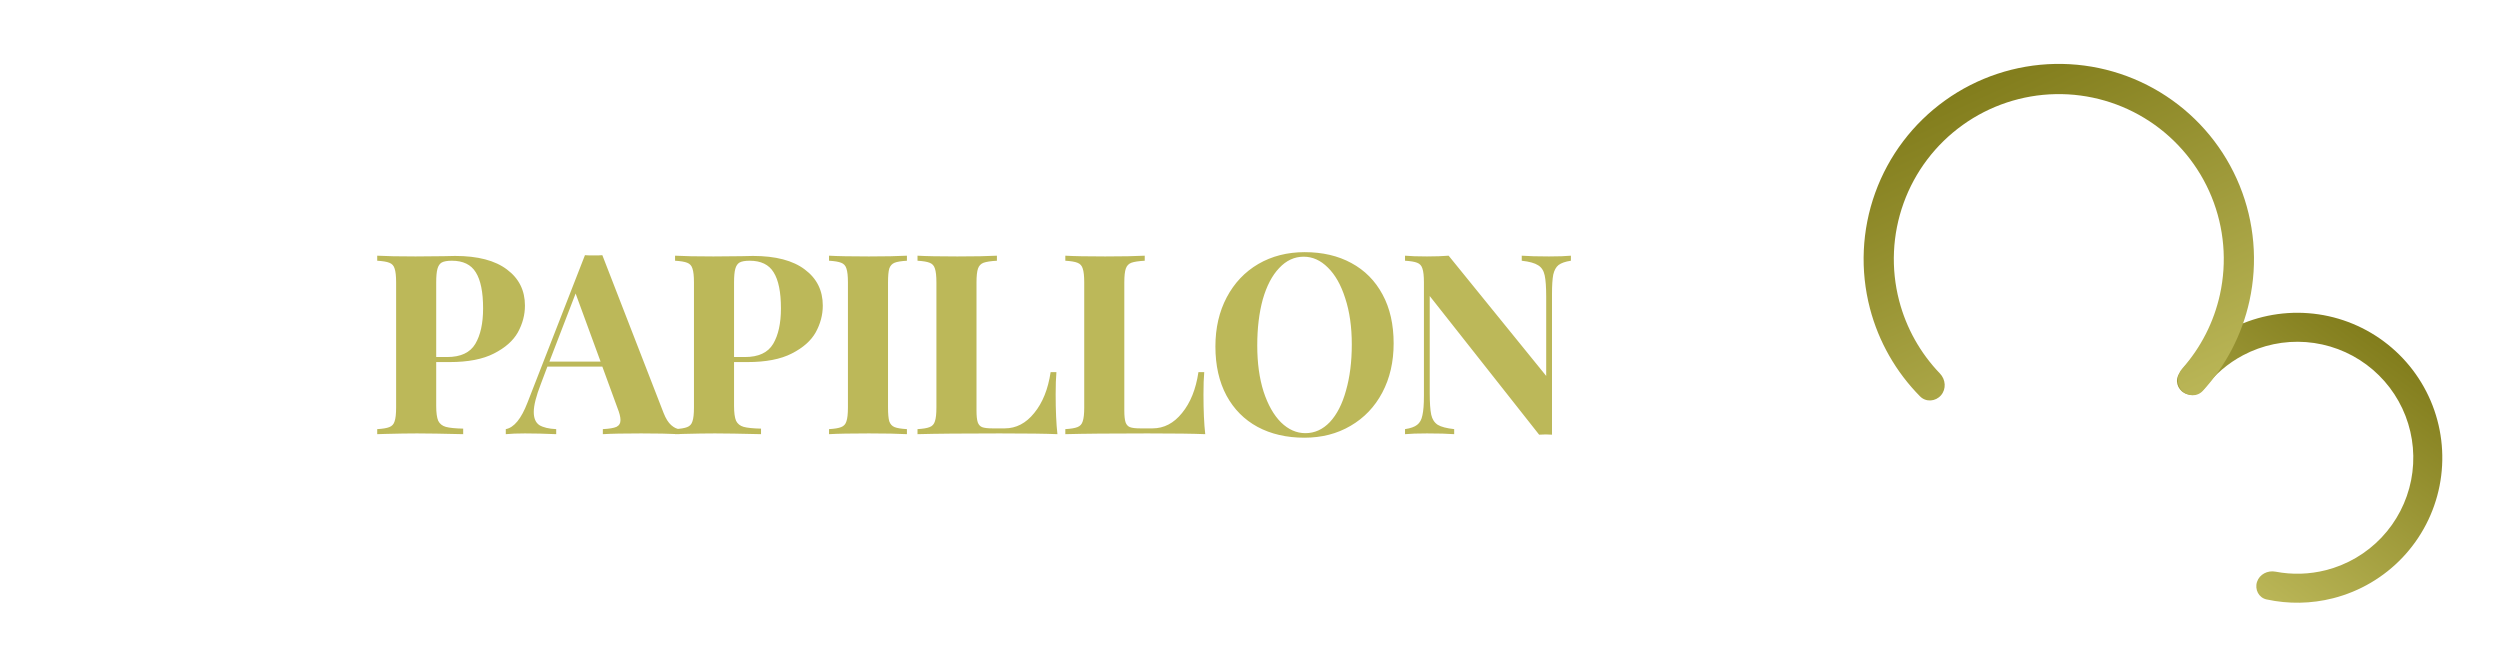
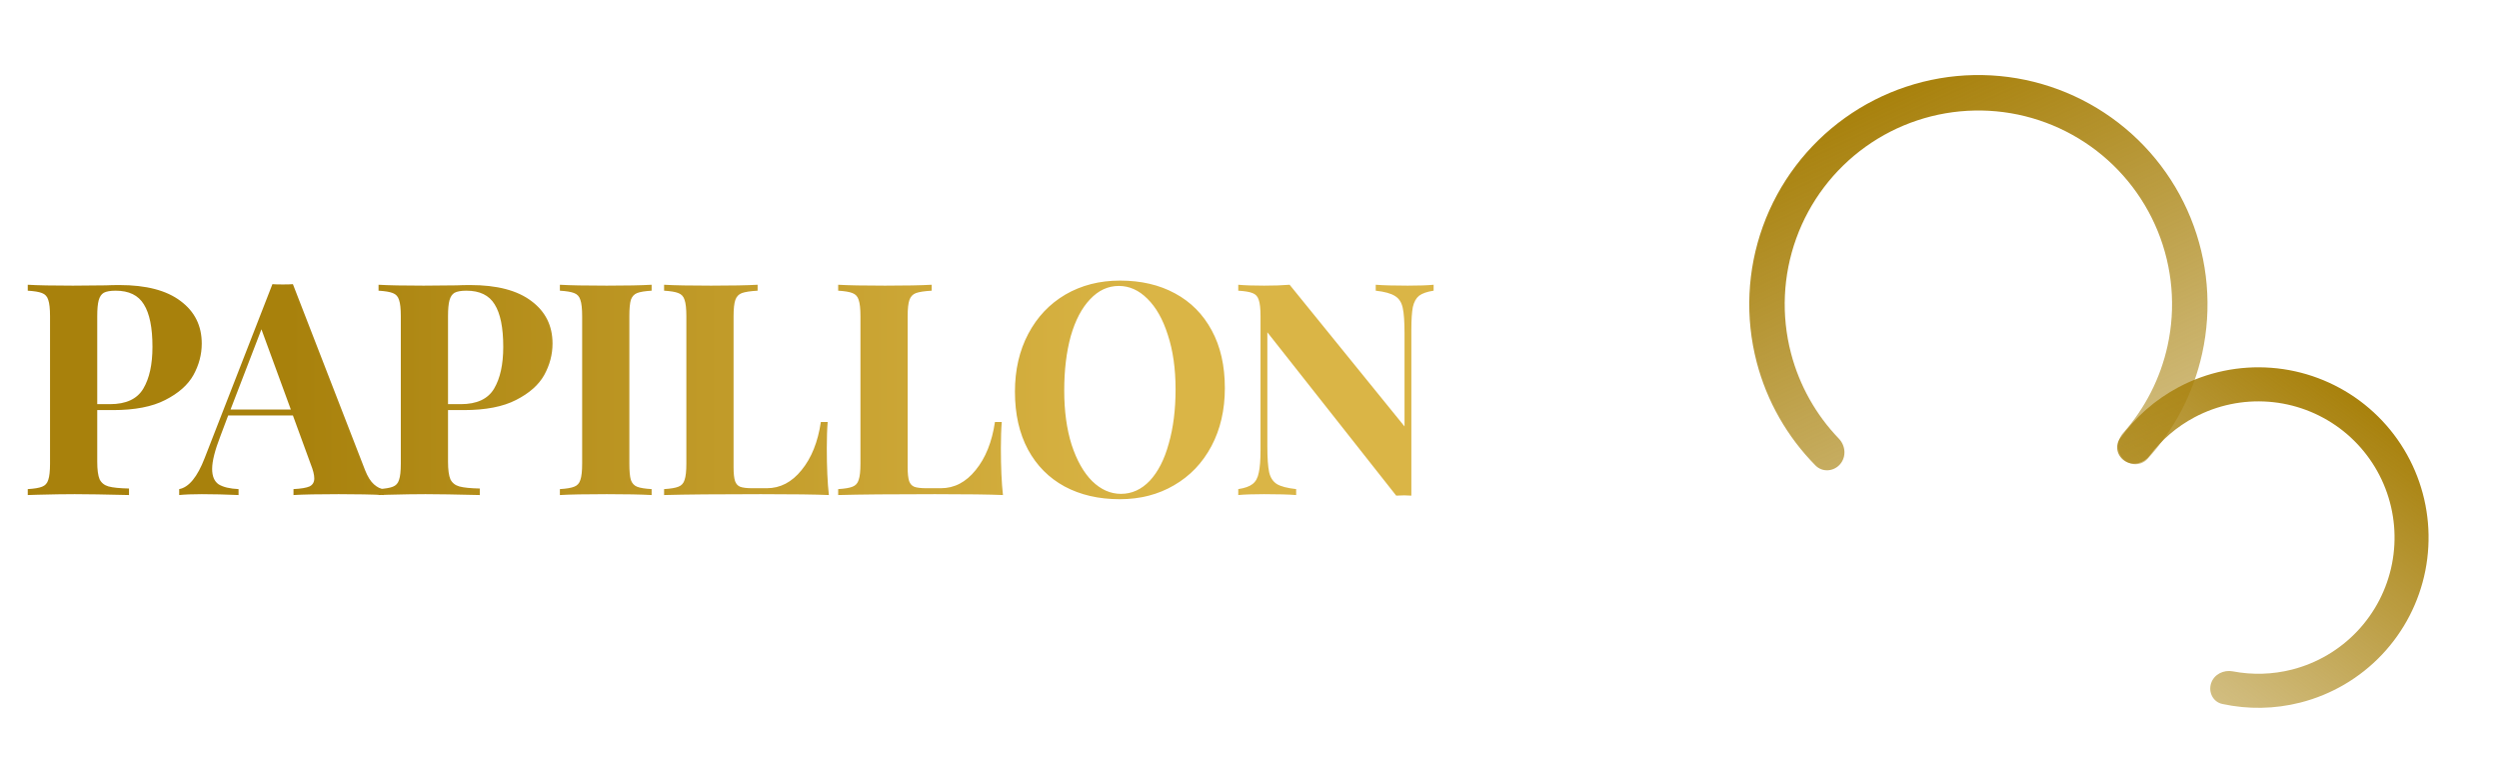
- <svg xmlns="http://www.w3.org/2000/svg" width="357" height="95" viewBox="0 0 357 95" fill="none">
-   <path d="M322.303 83.089C321.95 84.176 322.544 85.355 323.662 85.598C326.791 86.278 330.045 86.225 333.166 85.43C336.958 84.465 340.399 82.445 343.09 79.604C345.781 76.763 347.612 73.217 348.37 69.378C349.128 65.539 348.782 61.564 347.374 57.913C345.965 54.263 343.55 51.086 340.41 48.752C337.269 46.417 333.531 45.021 329.629 44.724C325.727 44.427 321.821 45.242 318.364 47.075C315.518 48.583 313.072 50.73 311.211 53.335C310.547 54.266 310.898 55.538 311.89 56.106V56.106C312.883 56.675 314.138 56.321 314.825 55.408C316.281 53.473 318.149 51.875 320.303 50.733C323.069 49.267 326.194 48.615 329.315 48.852C332.437 49.09 335.427 50.207 337.939 52.075C340.452 53.942 342.384 56.484 343.511 59.404C344.638 62.325 344.914 65.505 344.308 68.576C343.701 71.647 342.237 74.484 340.084 76.757C337.931 79.029 335.178 80.646 332.145 81.418C329.782 82.019 327.325 82.09 324.947 81.635C323.824 81.42 322.657 82.001 322.303 83.089V83.089Z" fill="url(#paint0_linear)" />
-   <path d="M311.574 55.77C312.388 56.639 313.76 56.689 314.564 55.81C317.866 52.201 320.168 47.776 321.222 42.973C322.431 37.467 321.941 31.723 319.818 26.5C317.695 21.278 314.038 16.822 309.33 13.72C304.622 10.619 299.084 9.019 293.448 9.13C287.811 9.241 282.341 11.059 277.759 14.343C273.177 17.628 269.698 22.225 267.783 27.527C265.867 32.829 265.605 38.588 267.029 44.042C268.272 48.799 270.748 53.13 274.189 56.607C275.027 57.453 276.395 57.349 277.175 56.448V56.448C277.954 55.547 277.847 54.192 277.021 53.334C274.233 50.437 272.224 46.865 271.202 42.952C269.998 38.342 270.22 33.474 271.839 28.992C273.458 24.51 276.398 20.625 280.271 17.849C284.144 15.072 288.768 13.536 293.533 13.442C298.297 13.348 302.978 14.701 306.958 17.322C310.937 19.944 314.028 23.71 315.823 28.125C317.618 32.539 318.031 37.394 317.01 42.048C316.143 45.999 314.276 49.647 311.605 52.651C310.814 53.542 310.76 54.9 311.574 55.77V55.77Z" fill="url(#paint1_linear)" />
-   <path d="M62.29 51.704V57.968C62.29 58.928 62.386 59.636 62.578 60.092C62.794 60.524 63.154 60.812 63.658 60.956C64.186 61.1 65.014 61.184 66.142 61.208V62C63.19 61.928 60.994 61.892 59.554 61.892C58.354 61.892 56.842 61.916 55.018 61.964L53.866 62V61.28C54.658 61.232 55.234 61.136 55.594 60.992C55.978 60.848 56.23 60.572 56.35 60.164C56.494 59.756 56.566 59.096 56.566 58.184V40.328C56.566 39.416 56.494 38.756 56.35 38.348C56.23 37.94 55.978 37.664 55.594 37.52C55.234 37.376 54.658 37.28 53.866 37.232V36.512C55.09 36.584 56.914 36.62 59.338 36.62L63.334 36.584C63.814 36.56 64.366 36.548 64.99 36.548C68.23 36.548 70.702 37.196 72.406 38.492C74.11 39.764 74.962 41.48 74.962 43.64C74.962 44.96 74.626 46.232 73.954 47.456C73.282 48.656 72.142 49.664 70.534 50.48C68.95 51.296 66.838 51.704 64.198 51.704H62.29ZM64.522 37.232C63.874 37.232 63.394 37.316 63.082 37.484C62.794 37.652 62.59 37.952 62.47 38.384C62.35 38.816 62.29 39.464 62.29 40.328V50.984H63.838C65.782 50.984 67.126 50.36 67.87 49.112C68.614 47.864 68.986 46.172 68.986 44.036C68.986 41.708 68.638 39.992 67.942 38.888C67.27 37.784 66.13 37.232 64.522 37.232ZM94.762 58.976C95.074 59.768 95.434 60.344 95.842 60.704C96.25 61.064 96.646 61.256 97.03 61.28V62C95.59 61.928 93.766 61.892 91.558 61.892C89.11 61.892 87.286 61.928 86.086 62V61.28C86.998 61.232 87.646 61.124 88.03 60.956C88.414 60.764 88.606 60.44 88.606 59.984C88.606 59.552 88.462 58.976 88.174 58.256L86.014 52.352H78.166L77.23 54.836C76.558 56.564 76.222 57.896 76.222 58.832C76.222 59.72 76.486 60.344 77.014 60.704C77.566 61.04 78.37 61.232 79.426 61.28V62C77.794 61.928 76.306 61.892 74.962 61.892C73.858 61.892 72.946 61.928 72.226 62V61.28C73.402 61.064 74.434 59.804 75.322 57.5L83.53 36.44C83.794 36.464 84.214 36.476 84.79 36.476C85.366 36.476 85.774 36.464 86.014 36.44L94.762 58.976ZM85.762 51.632L82.198 41.912L78.454 51.632H85.762ZM104.822 51.704V57.968C104.822 58.928 104.918 59.636 105.11 60.092C105.326 60.524 105.686 60.812 106.19 60.956C106.718 61.1 107.546 61.184 108.674 61.208V62C105.722 61.928 103.526 61.892 102.086 61.892C100.886 61.892 99.374 61.916 97.55 61.964L96.398 62V61.28C97.19 61.232 97.766 61.136 98.126 60.992C98.51 60.848 98.762 60.572 98.882 60.164C99.026 59.756 99.098 59.096 99.098 58.184V40.328C99.098 39.416 99.026 38.756 98.882 38.348C98.762 37.94 98.51 37.664 98.126 37.52C97.766 37.376 97.19 37.28 96.398 37.232V36.512C97.622 36.584 99.446 36.62 101.87 36.62L105.866 36.584C106.346 36.56 106.898 36.548 107.522 36.548C110.762 36.548 113.234 37.196 114.938 38.492C116.642 39.764 117.494 41.48 117.494 43.64C117.494 44.96 117.158 46.232 116.486 47.456C115.814 48.656 114.674 49.664 113.066 50.48C111.482 51.296 109.37 51.704 106.73 51.704H104.822ZM107.054 37.232C106.406 37.232 105.926 37.316 105.614 37.484C105.326 37.652 105.122 37.952 105.002 38.384C104.882 38.816 104.822 39.464 104.822 40.328V50.984H106.37C108.314 50.984 109.658 50.36 110.402 49.112C111.146 47.864 111.518 46.172 111.518 44.036C111.518 41.708 111.17 39.992 110.474 38.888C109.802 37.784 108.662 37.232 107.054 37.232ZM129.509 37.232C128.693 37.28 128.105 37.376 127.745 37.52C127.385 37.664 127.133 37.94 126.989 38.348C126.869 38.756 126.809 39.416 126.809 40.328V58.184C126.809 59.096 126.869 59.756 126.989 60.164C127.133 60.572 127.385 60.848 127.745 60.992C128.105 61.136 128.693 61.232 129.509 61.28V62C128.213 61.928 126.401 61.892 124.073 61.892C121.505 61.892 119.609 61.928 118.385 62V61.28C119.177 61.232 119.753 61.136 120.113 60.992C120.497 60.848 120.749 60.572 120.869 60.164C121.013 59.756 121.085 59.096 121.085 58.184V40.328C121.085 39.416 121.013 38.756 120.869 38.348C120.749 37.94 120.497 37.664 120.113 37.52C119.753 37.376 119.177 37.28 118.385 37.232V36.512C119.609 36.584 121.505 36.62 124.073 36.62C126.401 36.62 128.213 36.584 129.509 36.512V37.232ZM142.36 37.232C141.496 37.28 140.86 37.376 140.452 37.52C140.068 37.664 139.804 37.94 139.66 38.348C139.516 38.756 139.444 39.416 139.444 40.328V58.616C139.444 59.384 139.504 59.948 139.624 60.308C139.744 60.644 139.948 60.872 140.236 60.992C140.548 61.112 141.04 61.172 141.712 61.172H143.476C145.108 61.172 146.512 60.44 147.688 58.976C148.888 57.512 149.668 55.568 150.028 53.144H150.856C150.784 53.96 150.748 55.016 150.748 56.312C150.748 58.616 150.832 60.512 151 62C149.368 61.928 146.62 61.892 142.756 61.892C137.524 61.892 133.612 61.928 131.02 62V61.28C131.812 61.232 132.388 61.136 132.748 60.992C133.132 60.848 133.384 60.572 133.504 60.164C133.648 59.756 133.72 59.096 133.72 58.184V40.328C133.72 39.416 133.648 38.756 133.504 38.348C133.384 37.94 133.132 37.664 132.748 37.52C132.388 37.376 131.812 37.28 131.02 37.232V36.512C132.244 36.584 134.14 36.62 136.708 36.62C139.156 36.62 141.04 36.584 142.36 36.512V37.232ZM163.468 37.232C162.604 37.28 161.968 37.376 161.56 37.52C161.176 37.664 160.912 37.94 160.768 38.348C160.624 38.756 160.552 39.416 160.552 40.328V58.616C160.552 59.384 160.612 59.948 160.732 60.308C160.852 60.644 161.056 60.872 161.344 60.992C161.656 61.112 162.148 61.172 162.82 61.172H164.584C166.216 61.172 167.62 60.44 168.796 58.976C169.996 57.512 170.776 55.568 171.136 53.144H171.964C171.892 53.96 171.856 55.016 171.856 56.312C171.856 58.616 171.94 60.512 172.108 62C170.476 61.928 167.728 61.892 163.864 61.892C158.632 61.892 154.72 61.928 152.128 62V61.28C152.92 61.232 153.496 61.136 153.856 60.992C154.24 60.848 154.492 60.572 154.612 60.164C154.756 59.756 154.828 59.096 154.828 58.184V40.328C154.828 39.416 154.756 38.756 154.612 38.348C154.492 37.94 154.24 37.664 153.856 37.52C153.496 37.376 152.92 37.28 152.128 37.232V36.512C153.352 36.584 155.248 36.62 157.816 36.62C160.264 36.62 162.148 36.584 163.468 36.512V37.232ZM186.304 36.008C188.848 36.008 191.068 36.524 192.964 37.556C194.884 38.588 196.372 40.088 197.428 42.056C198.484 44 199.012 46.328 199.012 49.04C199.012 51.68 198.472 54.02 197.392 56.06C196.312 58.1 194.8 59.684 192.856 60.812C190.936 61.94 188.74 62.504 186.268 62.504C183.724 62.504 181.492 61.988 179.572 60.956C177.676 59.924 176.2 58.436 175.144 56.492C174.088 54.524 173.56 52.184 173.56 49.472C173.56 46.832 174.1 44.492 175.18 42.452C176.26 40.412 177.76 38.828 179.68 37.7C181.624 36.572 183.832 36.008 186.304 36.008ZM186.16 36.656C184.84 36.656 183.676 37.196 182.668 38.276C181.66 39.332 180.88 40.82 180.328 42.74C179.8 44.66 179.536 46.856 179.536 49.328C179.536 51.824 179.836 54.02 180.436 55.916C181.06 57.812 181.888 59.276 182.92 60.308C183.976 61.34 185.14 61.856 186.412 61.856C187.732 61.856 188.896 61.328 189.904 60.272C190.912 59.192 191.68 57.692 192.208 55.772C192.76 53.852 193.036 51.656 193.036 49.184C193.036 46.688 192.724 44.492 192.1 42.596C191.5 40.7 190.672 39.236 189.616 38.204C188.584 37.172 187.432 36.656 186.16 36.656ZM224.325 37.232C223.533 37.352 222.945 37.556 222.561 37.844C222.201 38.132 221.949 38.588 221.805 39.212C221.685 39.836 221.625 40.76 221.625 41.984V62.072L220.761 62.036L219.789 62.072L204.165 42.272V56.096C204.165 57.512 204.237 58.556 204.381 59.228C204.525 59.876 204.837 60.356 205.317 60.668C205.797 60.956 206.577 61.16 207.657 61.28V62C206.721 61.928 205.425 61.892 203.769 61.892C202.449 61.892 201.405 61.928 200.637 62V61.28C201.429 61.16 202.005 60.956 202.365 60.668C202.749 60.38 203.001 59.924 203.121 59.3C203.265 58.676 203.337 57.752 203.337 56.528V40.328C203.337 39.416 203.265 38.756 203.121 38.348C203.001 37.94 202.749 37.664 202.365 37.52C202.005 37.376 201.429 37.28 200.637 37.232V36.512C201.405 36.584 202.449 36.62 203.769 36.62C204.969 36.62 206.001 36.584 206.865 36.512L220.797 53.684V42.416C220.797 41 220.725 39.968 220.581 39.32C220.437 38.648 220.125 38.168 219.645 37.88C219.165 37.568 218.385 37.352 217.305 37.232V36.512C218.241 36.584 219.537 36.62 221.193 36.62C222.537 36.62 223.581 36.584 224.325 36.512V37.232Z" fill="#BCB859" />
+ <svg xmlns="http://www.w3.org/2000/svg" width="303" height="94" viewBox="0 0 303 94" fill="none">
+   <path d="M268.09 82.817C267.738 83.901 268.33 85.076 269.444 85.318C272.562 85.996 275.806 85.943 278.917 85.151C282.697 84.189 286.126 82.175 288.808 79.344C291.49 76.512 293.315 72.978 294.071 69.151C294.826 65.325 294.482 61.363 293.078 57.724C291.674 54.085 289.267 50.919 286.137 48.592C283.006 46.265 279.281 44.873 275.392 44.578C271.503 44.282 267.609 45.094 264.163 46.921C261.326 48.424 258.888 50.564 257.034 53.161C256.371 54.088 256.722 55.357 257.711 55.923V55.923C258.7 56.489 259.951 56.137 260.636 55.227C262.087 53.298 263.949 51.705 266.096 50.567C268.853 49.106 271.967 48.456 275.079 48.693C278.19 48.929 281.17 50.043 283.675 51.904C286.179 53.766 288.104 56.299 289.228 59.21C290.351 62.121 290.626 65.291 290.022 68.352C289.417 71.413 287.958 74.24 285.812 76.505C283.666 78.771 280.923 80.382 277.899 81.152C275.544 81.751 273.095 81.821 270.724 81.368C269.605 81.153 268.442 81.733 268.09 82.817V82.817Z" fill="url(#paint0_linear)" />
+   <path d="M257.396 55.587C258.207 56.454 259.574 56.504 260.376 55.628C263.666 52.03 265.962 47.62 267.012 42.833C268.217 37.344 267.729 31.619 265.613 26.414C263.497 21.208 259.852 16.767 255.159 13.676C250.466 10.585 244.947 8.989 239.329 9.1C233.71 9.211 228.258 11.023 223.691 14.296C219.124 17.57 215.657 22.152 213.747 27.437C211.838 32.722 211.576 38.461 212.997 43.898C214.235 48.64 216.703 52.957 220.133 56.422C220.968 57.265 222.332 57.161 223.109 56.264V56.264C223.885 55.366 223.779 54.015 222.955 53.159C220.177 50.272 218.175 46.712 217.156 42.812C215.955 38.216 216.177 33.365 217.791 28.898C219.404 24.43 222.335 20.558 226.195 17.79C230.056 15.023 234.664 13.492 239.413 13.398C244.162 13.304 248.828 14.653 252.794 17.266C256.761 19.878 259.842 23.633 261.631 28.033C263.419 32.433 263.832 37.272 262.813 41.911C261.949 45.848 260.089 49.485 257.426 52.479C256.638 53.367 256.585 54.721 257.396 55.587V55.587Z" fill="url(#paint1_linear)" />
+   <path d="M11.79 49.704V55.968C11.79 56.928 11.886 57.636 12.078 58.092C12.294 58.524 12.654 58.812 13.158 58.956C13.686 59.1 14.514 59.184 15.642 59.208V60C12.69 59.928 10.494 59.892 9.054 59.892C7.854 59.892 6.342 59.916 4.518 59.964L3.366 60V59.28C4.158 59.232 4.734 59.136 5.094 58.992C5.478 58.848 5.73 58.572 5.85 58.164C5.994 57.756 6.066 57.096 6.066 56.184V38.328C6.066 37.416 5.994 36.756 5.85 36.348C5.73 35.94 5.478 35.664 5.094 35.52C4.734 35.376 4.158 35.28 3.366 35.232V34.512C4.59 34.584 6.414 34.62 8.838 34.62L12.834 34.584C13.314 34.56 13.866 34.548 14.49 34.548C17.73 34.548 20.202 35.196 21.906 36.492C23.61 37.764 24.462 39.48 24.462 41.64C24.462 42.96 24.126 44.232 23.454 45.456C22.782 46.656 21.642 47.664 20.034 48.48C18.45 49.296 16.338 49.704 13.698 49.704H11.79ZM14.022 35.232C13.374 35.232 12.894 35.316 12.582 35.484C12.294 35.652 12.09 35.952 11.97 36.384C11.85 36.816 11.79 37.464 11.79 38.328V48.984H13.338C15.282 48.984 16.626 48.36 17.37 47.112C18.114 45.864 18.486 44.172 18.486 42.036C18.486 39.708 18.138 37.992 17.442 36.888C16.77 35.784 15.63 35.232 14.022 35.232ZM44.262 56.976C44.574 57.768 44.934 58.344 45.342 58.704C45.75 59.064 46.146 59.256 46.53 59.28V60C45.09 59.928 43.266 59.892 41.058 59.892C38.61 59.892 36.786 59.928 35.586 60V59.28C36.498 59.232 37.146 59.124 37.53 58.956C37.914 58.764 38.106 58.44 38.106 57.984C38.106 57.552 37.962 56.976 37.674 56.256L35.514 50.352H27.666L26.73 52.836C26.058 54.564 25.722 55.896 25.722 56.832C25.722 57.72 25.986 58.344 26.514 58.704C27.066 59.04 27.87 59.232 28.926 59.28V60C27.294 59.928 25.806 59.892 24.462 59.892C23.358 59.892 22.446 59.928 21.726 60V59.28C22.902 59.064 23.934 57.804 24.822 55.5L33.03 34.44C33.294 34.464 33.714 34.476 34.29 34.476C34.866 34.476 35.274 34.464 35.514 34.44L44.262 56.976ZM35.262 49.632L31.698 39.912L27.954 49.632H35.262ZM54.322 49.704V55.968C54.322 56.928 54.418 57.636 54.61 58.092C54.826 58.524 55.186 58.812 55.69 58.956C56.218 59.1 57.046 59.184 58.174 59.208V60C55.222 59.928 53.026 59.892 51.586 59.892C50.386 59.892 48.874 59.916 47.05 59.964L45.898 60V59.28C46.69 59.232 47.266 59.136 47.626 58.992C48.01 58.848 48.262 58.572 48.382 58.164C48.526 57.756 48.598 57.096 48.598 56.184V38.328C48.598 37.416 48.526 36.756 48.382 36.348C48.262 35.94 48.01 35.664 47.626 35.52C47.266 35.376 46.69 35.28 45.898 35.232V34.512C47.122 34.584 48.946 34.62 51.37 34.62L55.366 34.584C55.846 34.56 56.398 34.548 57.022 34.548C60.262 34.548 62.734 35.196 64.438 36.492C66.142 37.764 66.994 39.48 66.994 41.64C66.994 42.96 66.658 44.232 65.986 45.456C65.314 46.656 64.174 47.664 62.566 48.48C60.982 49.296 58.87 49.704 56.23 49.704H54.322ZM56.554 35.232C55.906 35.232 55.426 35.316 55.114 35.484C54.826 35.652 54.622 35.952 54.502 36.384C54.382 36.816 54.322 37.464 54.322 38.328V48.984H55.87C57.814 48.984 59.158 48.36 59.902 47.112C60.646 45.864 61.018 44.172 61.018 42.036C61.018 39.708 60.67 37.992 59.974 36.888C59.302 35.784 58.162 35.232 56.554 35.232ZM79.009 35.232C78.193 35.28 77.605 35.376 77.245 35.52C76.885 35.664 76.633 35.94 76.489 36.348C76.369 36.756 76.309 37.416 76.309 38.328V56.184C76.309 57.096 76.369 57.756 76.489 58.164C76.633 58.572 76.885 58.848 77.245 58.992C77.605 59.136 78.193 59.232 79.009 59.28V60C77.713 59.928 75.901 59.892 73.573 59.892C71.005 59.892 69.109 59.928 67.885 60V59.28C68.677 59.232 69.253 59.136 69.613 58.992C69.997 58.848 70.249 58.572 70.369 58.164C70.513 57.756 70.585 57.096 70.585 56.184V38.328C70.585 37.416 70.513 36.756 70.369 36.348C70.249 35.94 69.997 35.664 69.613 35.52C69.253 35.376 68.677 35.28 67.885 35.232V34.512C69.109 34.584 71.005 34.62 73.573 34.62C75.901 34.62 77.713 34.584 79.009 34.512V35.232ZM91.86 35.232C90.996 35.28 90.36 35.376 89.952 35.52C89.568 35.664 89.304 35.94 89.16 36.348C89.016 36.756 88.944 37.416 88.944 38.328V56.616C88.944 57.384 89.004 57.948 89.124 58.308C89.244 58.644 89.448 58.872 89.736 58.992C90.048 59.112 90.54 59.172 91.212 59.172H92.976C94.608 59.172 96.012 58.44 97.188 56.976C98.388 55.512 99.168 53.568 99.528 51.144H100.356C100.284 51.96 100.248 53.016 100.248 54.312C100.248 56.616 100.332 58.512 100.5 60C98.868 59.928 96.12 59.892 92.256 59.892C87.024 59.892 83.112 59.928 80.52 60V59.28C81.312 59.232 81.888 59.136 82.248 58.992C82.632 58.848 82.884 58.572 83.004 58.164C83.148 57.756 83.22 57.096 83.22 56.184V38.328C83.22 37.416 83.148 36.756 83.004 36.348C82.884 35.94 82.632 35.664 82.248 35.52C81.888 35.376 81.312 35.28 80.52 35.232V34.512C81.744 34.584 83.64 34.62 86.208 34.62C88.656 34.62 90.54 34.584 91.86 34.512V35.232ZM112.968 35.232C112.104 35.28 111.468 35.376 111.06 35.52C110.676 35.664 110.412 35.94 110.268 36.348C110.124 36.756 110.052 37.416 110.052 38.328V56.616C110.052 57.384 110.112 57.948 110.232 58.308C110.352 58.644 110.556 58.872 110.844 58.992C111.156 59.112 111.648 59.172 112.32 59.172H114.084C115.716 59.172 117.12 58.44 118.296 56.976C119.496 55.512 120.276 53.568 120.636 51.144H121.464C121.392 51.96 121.356 53.016 121.356 54.312C121.356 56.616 121.44 58.512 121.608 60C119.976 59.928 117.228 59.892 113.364 59.892C108.132 59.892 104.22 59.928 101.628 60V59.28C102.42 59.232 102.996 59.136 103.356 58.992C103.74 58.848 103.992 58.572 104.112 58.164C104.256 57.756 104.328 57.096 104.328 56.184V38.328C104.328 37.416 104.256 36.756 104.112 36.348C103.992 35.94 103.74 35.664 103.356 35.52C102.996 35.376 102.42 35.28 101.628 35.232V34.512C102.852 34.584 104.748 34.62 107.316 34.62C109.764 34.62 111.648 34.584 112.968 34.512V35.232ZM135.804 34.008C138.348 34.008 140.568 34.524 142.464 35.556C144.384 36.588 145.872 38.088 146.928 40.056C147.984 42 148.512 44.328 148.512 47.04C148.512 49.68 147.972 52.02 146.892 54.06C145.812 56.1 144.3 57.684 142.356 58.812C140.436 59.94 138.24 60.504 135.768 60.504C133.224 60.504 130.992 59.988 129.072 58.956C127.176 57.924 125.7 56.436 124.644 54.492C123.588 52.524 123.06 50.184 123.06 47.472C123.06 44.832 123.6 42.492 124.68 40.452C125.76 38.412 127.26 36.828 129.18 35.7C131.124 34.572 133.332 34.008 135.804 34.008ZM135.66 34.656C134.34 34.656 133.176 35.196 132.168 36.276C131.16 37.332 130.38 38.82 129.828 40.74C129.3 42.66 129.036 44.856 129.036 47.328C129.036 49.824 129.336 52.02 129.936 53.916C130.56 55.812 131.388 57.276 132.42 58.308C133.476 59.34 134.64 59.856 135.912 59.856C137.232 59.856 138.396 59.328 139.404 58.272C140.412 57.192 141.18 55.692 141.708 53.772C142.26 51.852 142.536 49.656 142.536 47.184C142.536 44.688 142.224 42.492 141.6 40.596C141 38.7 140.172 37.236 139.116 36.204C138.084 35.172 136.932 34.656 135.66 34.656ZM173.825 35.232C173.033 35.352 172.445 35.556 172.061 35.844C171.701 36.132 171.449 36.588 171.305 37.212C171.185 37.836 171.125 38.76 171.125 39.984V60.072L170.261 60.036L169.289 60.072L153.665 40.272V54.096C153.665 55.512 153.737 56.556 153.881 57.228C154.025 57.876 154.337 58.356 154.817 58.668C155.297 58.956 156.077 59.16 157.157 59.28V60C156.221 59.928 154.925 59.892 153.269 59.892C151.949 59.892 150.905 59.928 150.137 60V59.28C150.929 59.16 151.505 58.956 151.865 58.668C152.249 58.38 152.501 57.924 152.621 57.3C152.765 56.676 152.837 55.752 152.837 54.528V38.328C152.837 37.416 152.765 36.756 152.621 36.348C152.501 35.94 152.249 35.664 151.865 35.52C151.505 35.376 150.929 35.28 150.137 35.232V34.512C150.905 34.584 151.949 34.62 153.269 34.62C154.469 34.62 155.501 34.584 156.365 34.512L170.297 51.684V40.416C170.297 39 170.225 37.968 170.081 37.32C169.937 36.648 169.625 36.168 169.145 35.88C168.665 35.568 167.885 35.352 166.805 35.232V34.512C167.741 34.584 169.037 34.62 170.693 34.62C172.037 34.62 173.081 34.584 173.825 34.512V35.232Z" fill="url(#paint2_linear)" />
  <defs>
-     <linearGradient id="paint0_linear" x1="340.314" y1="48.681" x2="315.804" y2="82.054" gradientUnits="userSpaceOnUse">
-       <stop stop-color="#827D1C" />
-       <stop offset="1" stop-color="#BCB859" />
+     <linearGradient id="paint0_linear" x1="286.041" y1="48.522" x2="261.612" y2="81.785" gradientUnits="userSpaceOnUse">
+       <stop stop-color="#A8810C" />
+       <stop offset="1" stop-color="#A8810C" stop-opacity="0.5" />
    </linearGradient>
-     <linearGradient id="paint1_linear" x1="282.299" y1="11.698" x2="305.696" y2="62.297" gradientUnits="userSpaceOnUse">
-       <stop stop-color="#827D1C" />
-       <stop offset="1" stop-color="#BCB859" />
+     <linearGradient id="paint1_linear" x1="228.217" y1="11.66" x2="251.536" y2="62.093" gradientUnits="userSpaceOnUse">
+       <stop stop-color="#A8810C" />
+       <stop offset="1" stop-color="#A8810C" stop-opacity="0.5" />
+     </linearGradient>
+     <linearGradient id="paint2_linear" x1="35.018" y1="45" x2="140.072" y2="45" gradientUnits="userSpaceOnUse">
+       <stop stop-color="#A8810C" />
+       <stop offset="1" stop-color="#DAB546" />
    </linearGradient>
  </defs>
</svg>
